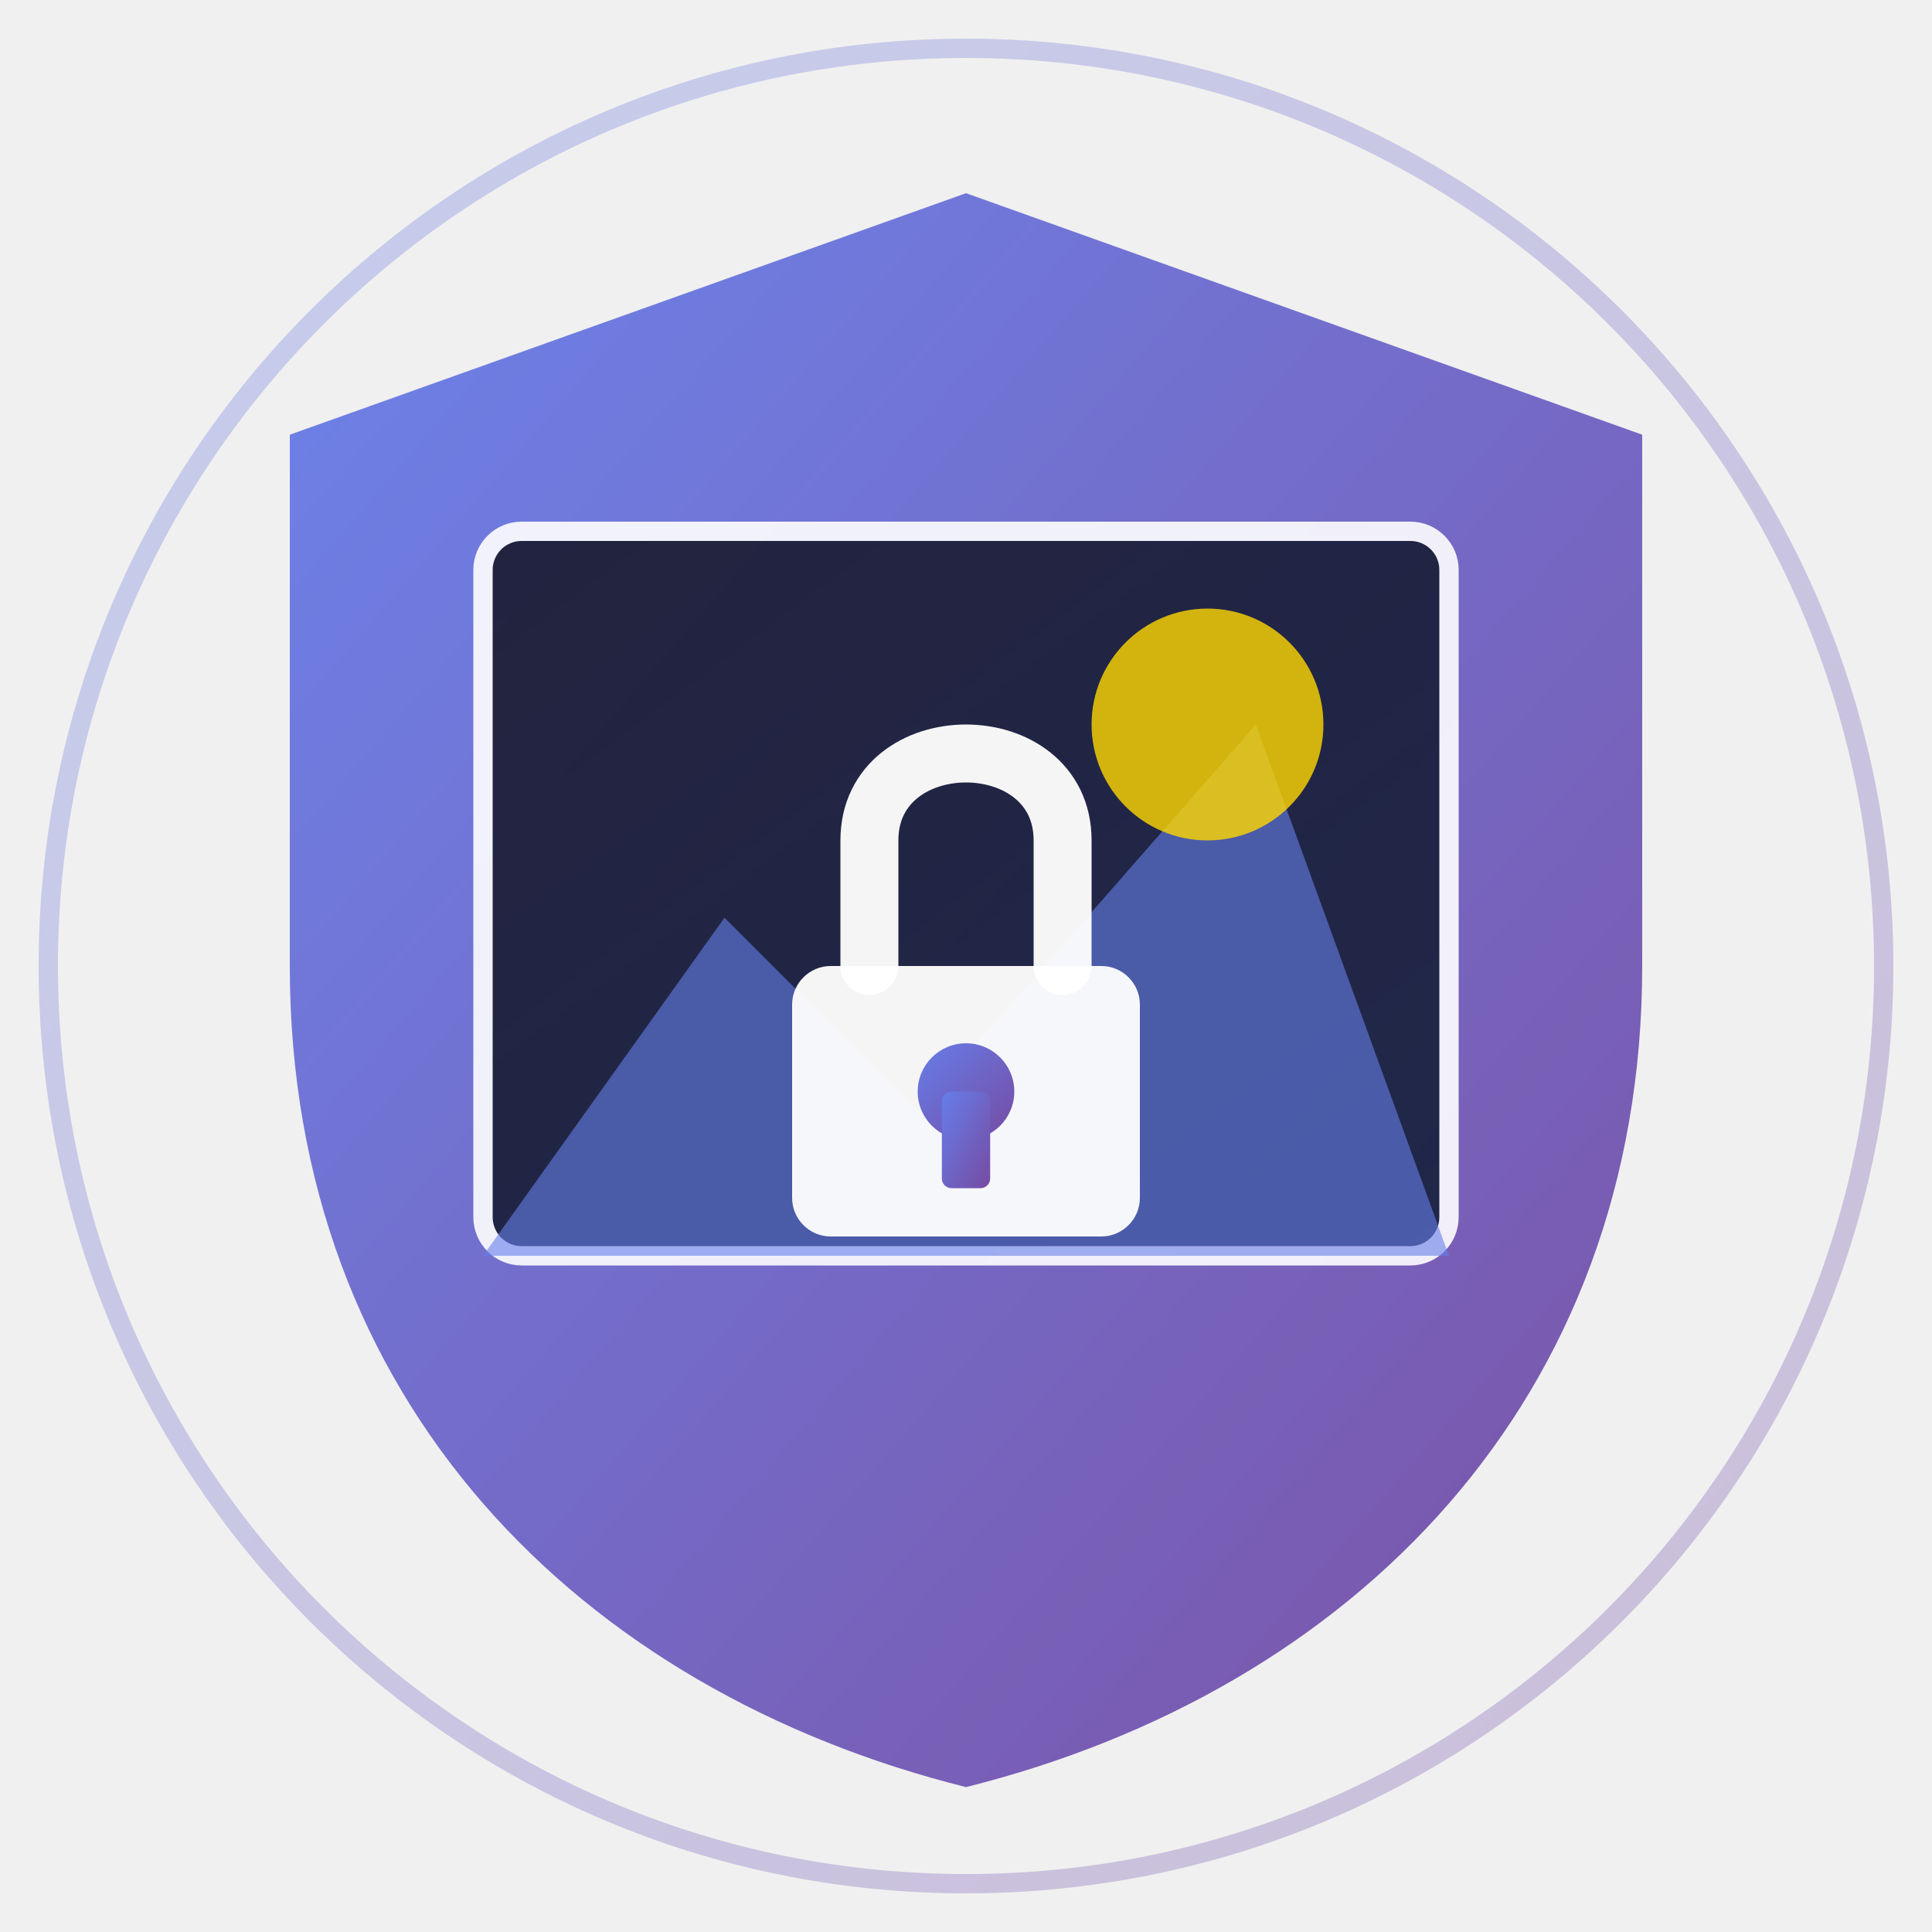
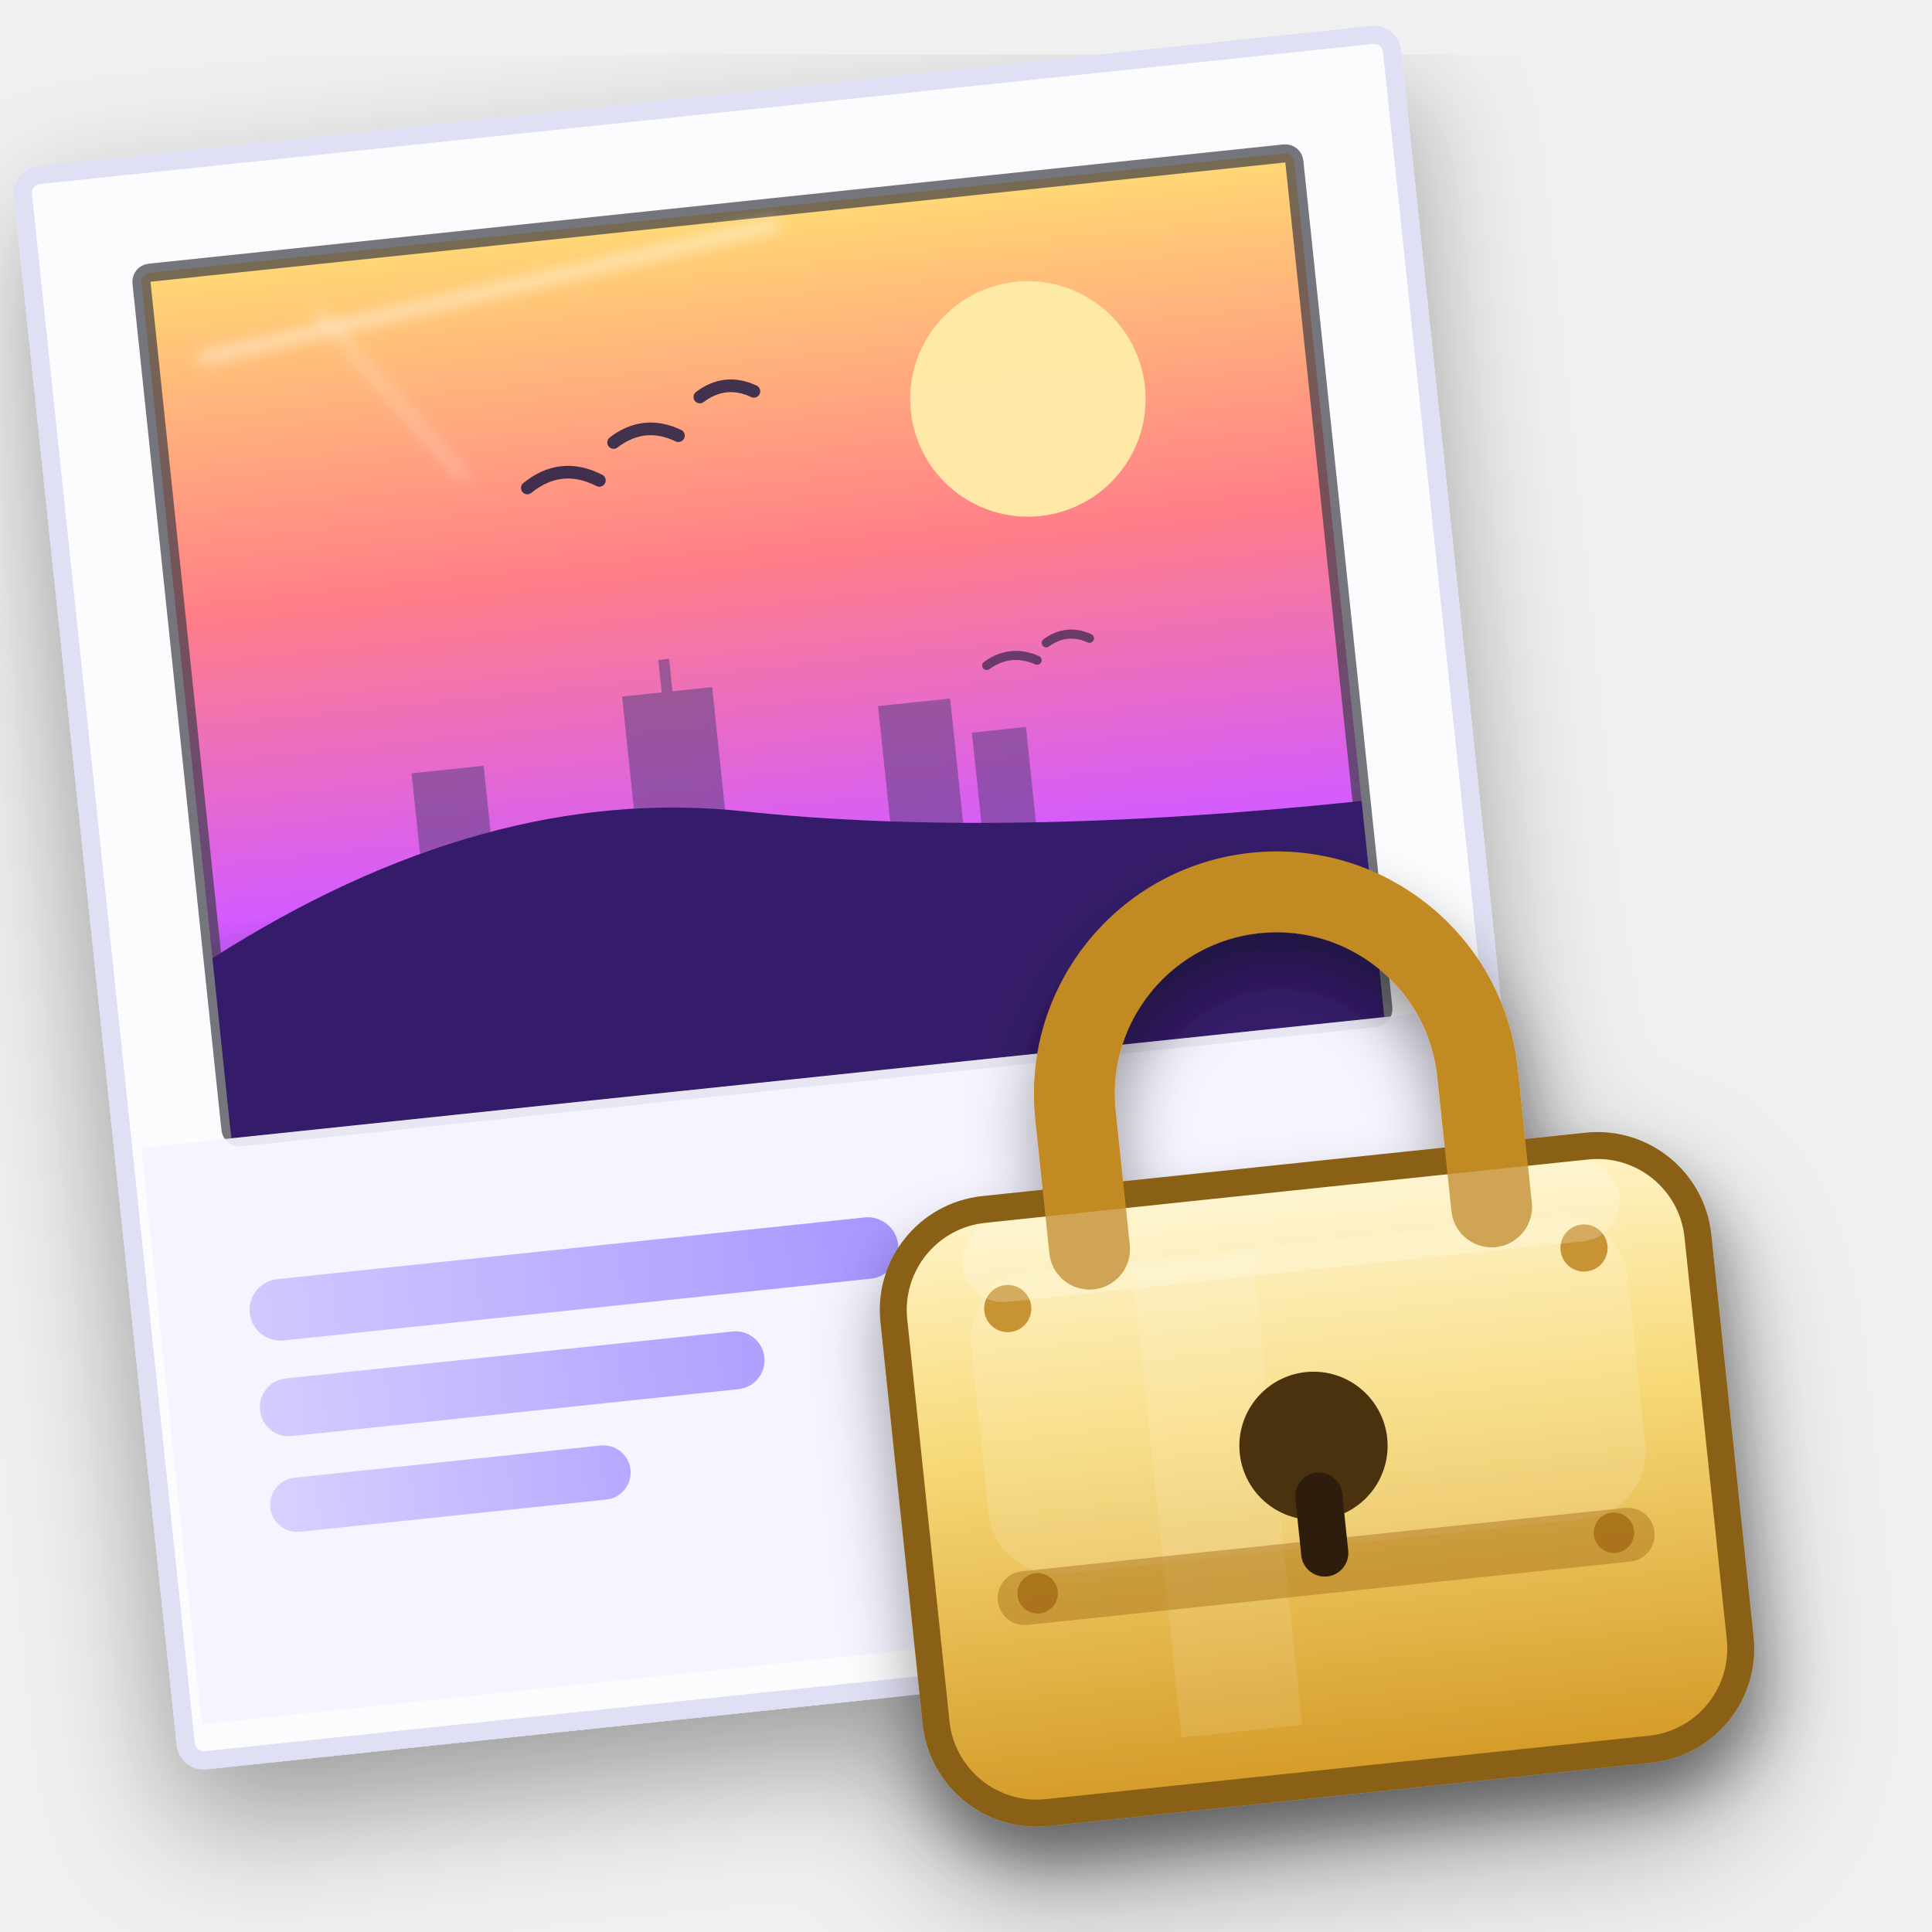
- <svg xmlns="http://www.w3.org/2000/svg" viewBox="0 0 200 200">
+ <svg xmlns="http://www.w3.org/2000/svg" width="512" height="512" viewBox="0 0 96 96">
  <defs>
-     <linearGradient id="shieldGrad" x1="0%" y1="0%" x2="100%" y2="100%">
-       <stop offset="0%" style="stop-color:#667eea" />
-       <stop offset="100%" style="stop-color:#764ba2" />
+     <linearGradient id="sunsetGradientPolaroidTight" x1="0" y1="0" x2="0" y2="1">
+       <stop offset="0%" stop-color="#FFD873" />
+       <stop offset="40%" stop-color="#FF7E88" />
+       <stop offset="75%" stop-color="#D45BFF" />
+       <stop offset="100%" stop-color="#3B2A88" />
    </linearGradient>
-     <linearGradient id="photoGrad" x1="0%" y1="0%" x2="100%" y2="100%">
-       <stop offset="0%" style="stop-color:#1a1a2e" />
-       <stop offset="100%" style="stop-color:#16213e" />
+     <linearGradient id="cipherGradientPolaroidTight" x1="0" y1="0" x2="1" y2="0">
+       <stop offset="0%" stop-color="#D2C8FF" stop-opacity="1" />
+       <stop offset="100%" stop-color="#A796FF" stop-opacity="1" />
    </linearGradient>
+     <filter id="cardShadowPolaroidTight" x="-20%" y="-20%" width="140%" height="140%">
+       <feDropShadow dx="0" dy="3" stdDeviation="3.5" flood-color="#000000" flood-opacity="0.35" />
+     </filter>
+     <linearGradient id="lockBodyGradientPolaroidTight" x1="0" y1="0" x2="0" y2="1">
+       <stop offset="0%" stop-color="#FFF4C7" />
+       <stop offset="40%" stop-color="#F7D978" />
+       <stop offset="100%" stop-color="#D49A27" />
+     </linearGradient>
+     <filter id="lockShadowPolaroidTight" x="-15%" y="-15%" width="130%" height="130%">
+       <feDropShadow dx="0" dy="1" stdDeviation="0.9" flood-color="#000000" flood-opacity="0.4" />
+     </filter>
+     <filter id="contrailBlur" x="-10%" y="-10%" width="120%" height="120%">
+       <feGaussianBlur stdDeviation="0.4" />
+     </filter>
  </defs>
-   <circle cx="100" cy="100" r="95" fill="none" stroke="url(#shieldGrad)" stroke-width="2" opacity="0.3" />
-   <path d="M100 20 L170 45 L170 100 C170 145 140 175 100 185 C60 175 30 145 30 100 L30 45 Z" fill="url(#shieldGrad)" opacity="0.95" />
-   <rect x="50" y="55" width="100" height="75" rx="4" ry="4" fill="url(#photoGrad)" stroke="#fff" stroke-width="2" opacity="0.9" />
-   <polygon points="50,130 75,95 95,115 130,75 150,130" fill="#667eea" opacity="0.6" />
-   <circle cx="125" cy="75" r="12" fill="#ffd700" opacity="0.8" />
-   <g transform="translate(100, 105)">
-     <rect x="-18" y="-5" width="36" height="28" rx="4" ry="4" fill="#fff" opacity="0.95" />
-     <path d="M-10 -5 L-10 -18 C-10 -30 10 -30 10 -18 L10 -5" fill="none" stroke="#fff" stroke-width="6" stroke-linecap="round" opacity="0.95" />
-     <circle cx="0" cy="8" r="5" fill="url(#shieldGrad)" />
-     <rect x="-2.5" y="8" width="5" height="10" rx="1" fill="url(#shieldGrad)" />
+   <g transform="translate(5 5) scale(0.9)" filter="url(#cardShadowPolaroidTight)">
+     <g transform="rotate(-6 38 44)">
+       <rect x="0" y="0" width="76" height="88" rx="1" ry="1" fill="#FCFCFF" stroke="#E0E0F4" stroke-width="1" />
+       <rect x="6" y="6" width="64" height="48" rx="0.5" ry="0.5" fill="url(#sunsetGradientPolaroidTight)" stroke="#3C3C46" stroke-width="1" stroke-opacity="0.7" />
+       <g fill="#59407E" opacity="0.55">
+         <rect x="18" y="35" width="4" height="7" />
+         <rect x="30" y="32" width="5" height="10" />
+         <rect x="32.2" y="30.2" width="0.6" height="2.2" />
+         <rect x="44" y="34" width="4" height="8" />
+         <rect x="49" y="36" width="3" height="6" />
+       </g>
+       <path d="M6 44 Q22 36 36 39 T70 42 L70 54 L6 54 Z" fill="#351C6A" opacity="1" />
+       <circle cx="54" cy="18" r="6.5" fill="#FFEBA9" opacity="0.96" />
+       <g filter="url(#contrailBlur)">
+         <path d="M9 11 L41 7" stroke="#FFFDFE" stroke-width="0.7" stroke-linecap="round" opacity="0.45" />
+         <path d="M18 8 L20 20" transform="rotate(-26 19 14)" stroke="#FFFDFE" stroke-width="0.5" stroke-linecap="round" opacity="0.3" />
+       </g>
+       <g stroke="#2F2348" stroke-width="0.7" fill="none" stroke-linecap="round" opacity="0.9">
+         <path d="M26 20 q 2 -1.3 4 0" />
+         <path d="M31 18 q 1.8 -1.1 3.6 0" />
+         <path d="M36 16 q 1.5 -0.9 3 0" />
+       </g>
+       <g stroke="#2F2348" stroke-width="0.5" fill="none" stroke-linecap="round" opacity="0.7">
+         <path d="M50.2 32.4 q 1.4 -0.8 2.8 0" />
+         <path d="M53.6 31.5 q 1.2 -0.7 2.4 0" />
+       </g>
+       <rect x="1" y="54" width="74" height="32" fill="#F5F3FF" opacity="0.9" />
+       <g transform="translate(6 62)">
+         <rect x="0" y="0" width="36" height="3.4" rx="1.7" fill="url(#cipherGradientPolaroidTight)" />
+         <rect x="0" y="5.5" width="28" height="3.2" rx="1.6" fill="url(#cipherGradientPolaroidTight)" opacity="0.9" />
+         <rect x="0" y="11" width="20" height="3.0" rx="1.5" fill="url(#cipherGradientPolaroidTight)" opacity="0.8" />
+       </g>
+       <g transform="translate(41.32 47.37) scale(1.86)" filter="url(#lockShadowPolaroidTight)">
+         <rect x="0" y="8" width="24" height="18" rx="3" ry="3" fill="url(#lockBodyGradientPolaroidTight)" stroke="#8A6115" stroke-width="0.8" />
+         <rect x="2.2" y="10" width="19.6" height="9" rx="2" ry="2" fill="#FFFFFF" opacity="0.14" />
+         <circle cx="3.4" cy="11" r="0.7" fill="#C28A24" opacity="0.9" />
+         <circle cx="20.6" cy="11" r="0.7" fill="#C28A24" opacity="0.9" />
+         <circle cx="3.4" cy="19.5" r="0.6" fill="#A66D1D" opacity="0.85" />
+         <circle cx="20.6" cy="19.5" r="0.6" fill="#A66D1D" opacity="0.85" />
+         <rect x="7.2" y="10.2" width="3.6" height="14" fill="#FFFFFF" opacity="0.10" />
+         <rect x="2.2" y="18.8" width="19.6" height="1.6" rx="0.8" fill="#A46D16" opacity="0.45" />
+         <path d="M6 9.5                  v-4                  a5 5 0 0 1 12 0                  v4" fill="none" stroke="#C28A24" stroke-width="2.4" stroke-linecap="round" />
+         <rect x="2.2" y="8.4" width="19.6" height="2.4" rx="1.2" fill="#FFFFFF" opacity="0.22" />
+         <circle cx="12" cy="16" r="2.2" fill="#4A3210" />
+         <rect x="11.3" y="16.8" width="1.4" height="3.1" rx="0.7" fill="#2F1F08" />
+       </g>
+     </g>
  </g>
</svg>
